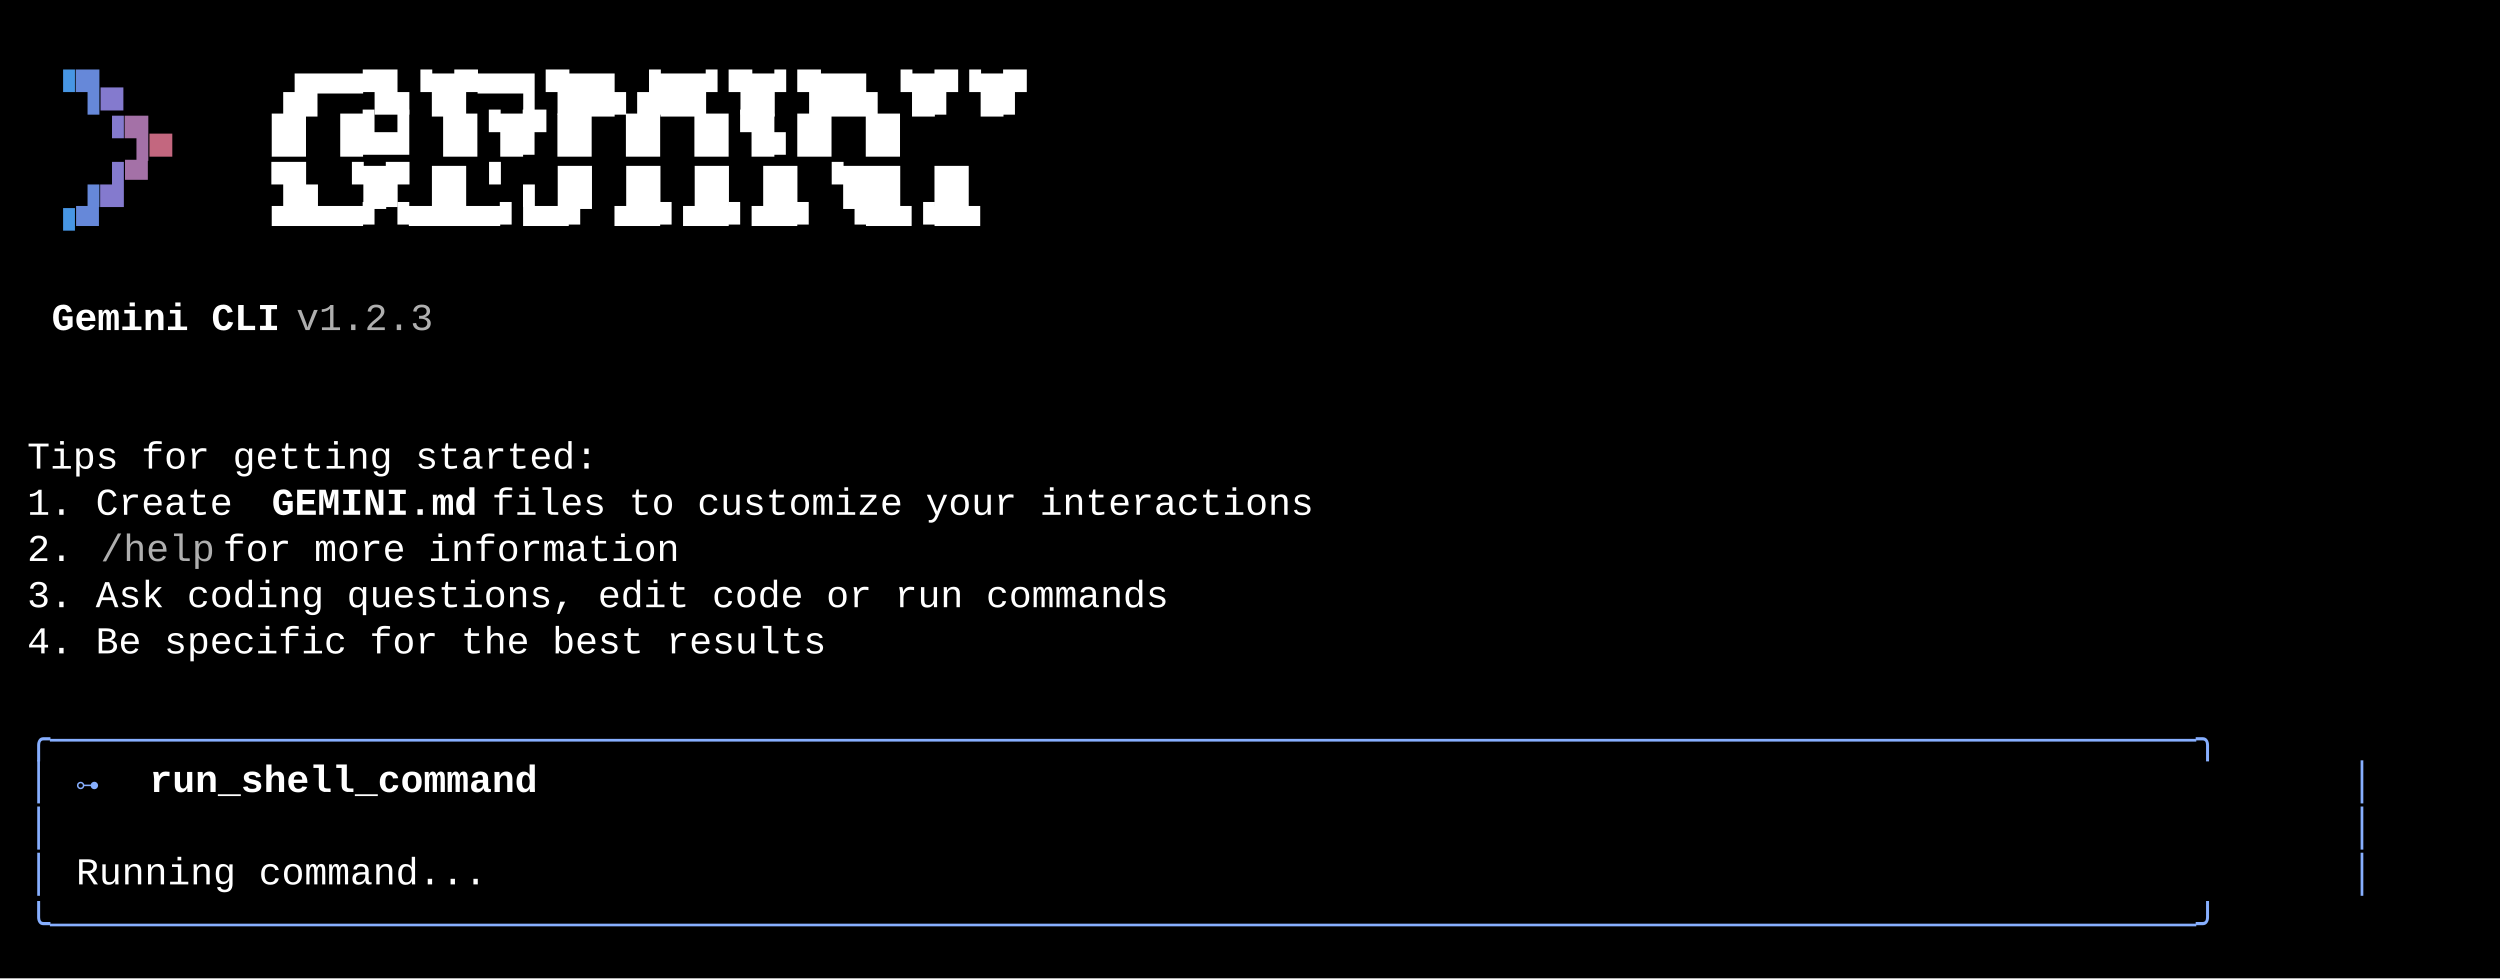
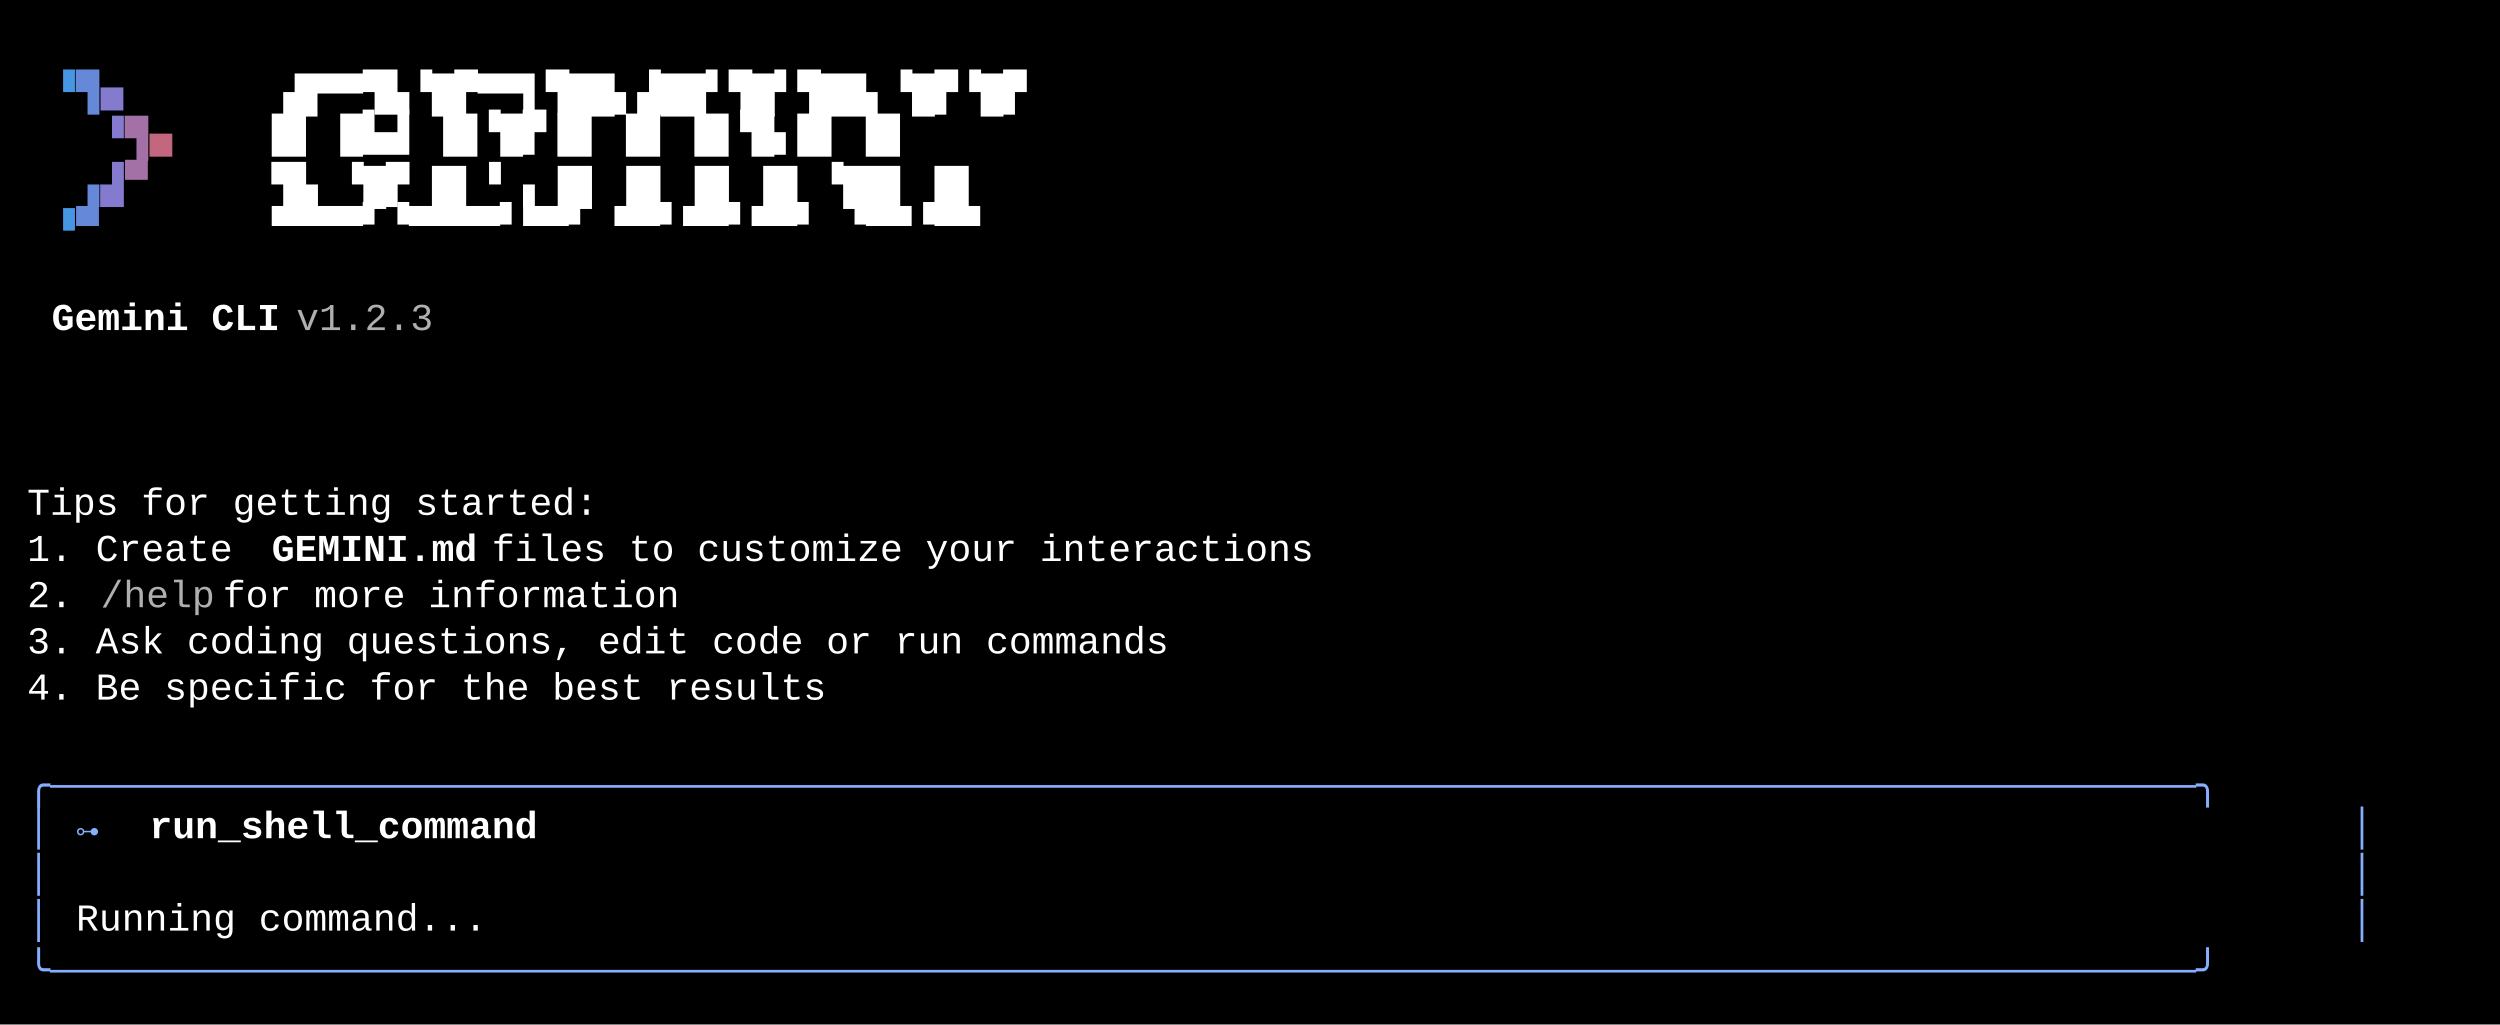
- <svg xmlns="http://www.w3.org/2000/svg" width="920" height="360" viewBox="0 0 920 360">
+ <svg xmlns="http://www.w3.org/2000/svg" width="920" height="377" viewBox="0 0 920 377">
  <style>
    text { font-family: Consolas, "Courier New", monospace; font-size: 14px; dominant-baseline: text-before-edge; white-space: pre; }
  </style>
-   <rect width="920" height="360" fill="#000000" />
+   <rect width="920" height="377" fill="#000000" />
  <g transform="translate(10, 10)">
    <text x="9" y="19" fill="#4796e4" textLength="9" lengthAdjust="spacingAndGlyphs">▝</text>
    <text x="18" y="19" fill="#6688d9" textLength="9" lengthAdjust="spacingAndGlyphs">▜</text>
    <text x="27" y="19" fill="#847ace" textLength="9" lengthAdjust="spacingAndGlyphs">▄</text>
    <text x="90" y="19" fill="#ffffff" textLength="297" lengthAdjust="spacingAndGlyphs">▗█▀▀▜▙▝█▛▀▀▌▜██▖▟██▘▜█▘▜██▖▝█▛▝█▛</text>
    <text x="27" y="36" fill="#847ace" textLength="9" lengthAdjust="spacingAndGlyphs">▝</text>
    <text x="36" y="36" fill="#a471a7" textLength="9" lengthAdjust="spacingAndGlyphs">▜</text>
    <text x="45" y="36" fill="#c3677f" textLength="9" lengthAdjust="spacingAndGlyphs">▄</text>
    <text x="90" y="36" fill="#ffffff" textLength="297" lengthAdjust="spacingAndGlyphs">█▌     █▙▟  ▐█▝█▛▐█ ▐█ ▐█▝█▖█▌ █▌</text>
    <text x="18" y="53" fill="#6688d9" textLength="9" lengthAdjust="spacingAndGlyphs">▗</text>
    <text x="27" y="53" fill="#847ace" textLength="9" lengthAdjust="spacingAndGlyphs">▟</text>
    <text x="36" y="53" fill="#a471a7" textLength="9" lengthAdjust="spacingAndGlyphs">▀</text>
    <text x="90" y="53" fill="#ffffff" textLength="297" lengthAdjust="spacingAndGlyphs">▜▙ ▝█▛ █▌▝ ▖▐█   ▐█ ▐█ ▐█ ▝██▌ █▌</text>
    <text x="9" y="70" fill="#4796e4" textLength="9" lengthAdjust="spacingAndGlyphs">▝</text>
    <text x="18" y="70" fill="#6688d9" textLength="9" lengthAdjust="spacingAndGlyphs">▀</text>
    <text x="90" y="70" fill="#ffffff" textLength="297" lengthAdjust="spacingAndGlyphs"> ▀▀▀▀▘▝▀▀▀▀▘▀▀▘  ▀▀▘▀▀▘▀▀▘ ▝▀▀▝▀▀</text>
    <text x="9" y="104" fill="#ffffff" textLength="90" lengthAdjust="spacingAndGlyphs" font-weight="bold">Gemini CLI</text>
    <text x="99" y="104" fill="#afafaf" textLength="63" lengthAdjust="spacingAndGlyphs"> v1.2.3</text>
-     <text x="0" y="155" fill="#ffffff" textLength="225" lengthAdjust="spacingAndGlyphs">Tips for getting started:</text>
-     <text x="0" y="172" fill="#ffffff" textLength="90" lengthAdjust="spacingAndGlyphs">1. Create </text>
-     <text x="90" y="172" fill="#ffffff" textLength="81" lengthAdjust="spacingAndGlyphs" font-weight="bold">GEMINI.md</text>
-     <text x="171" y="172" fill="#ffffff" textLength="333" lengthAdjust="spacingAndGlyphs"> files to customize your interactions</text>
-     <text x="0" y="189" fill="#ffffff" textLength="27" lengthAdjust="spacingAndGlyphs">2. </text>
-     <text x="27" y="189" fill="#afafaf" textLength="45" lengthAdjust="spacingAndGlyphs">/help</text>
-     <text x="72" y="189" fill="#ffffff" textLength="189" lengthAdjust="spacingAndGlyphs"> for more information</text>
-     <text x="0" y="206" fill="#ffffff" textLength="450" lengthAdjust="spacingAndGlyphs">3. Ask coding questions, edit code or run commands</text>
-     <text x="0" y="223" fill="#ffffff" textLength="315" lengthAdjust="spacingAndGlyphs">4. Be specific for the best results</text>
-     <text x="0" y="257" fill="#87afff" textLength="864" lengthAdjust="spacingAndGlyphs">╭──────────────────────────────────────────────────────────────────────────────────────────────╮</text>
-     <text x="0" y="274" fill="#87afff" textLength="9" lengthAdjust="spacingAndGlyphs">│</text>
-     <text x="18" y="274" fill="#87afff" textLength="9" lengthAdjust="spacingAndGlyphs">⊶</text>
-     <text x="45" y="274" fill="#ffffff" textLength="153" lengthAdjust="spacingAndGlyphs" font-weight="bold">run_shell_command</text>
-     <text x="855" y="274" fill="#87afff" textLength="9" lengthAdjust="spacingAndGlyphs">│</text>
+     <text x="0" y="172" fill="#ffffff" textLength="225" lengthAdjust="spacingAndGlyphs">Tips for getting started:</text>
+     <text x="0" y="189" fill="#ffffff" textLength="90" lengthAdjust="spacingAndGlyphs">1. Create </text>
+     <text x="90" y="189" fill="#ffffff" textLength="81" lengthAdjust="spacingAndGlyphs" font-weight="bold">GEMINI.md</text>
+     <text x="171" y="189" fill="#ffffff" textLength="333" lengthAdjust="spacingAndGlyphs"> files to customize your interactions</text>
+     <text x="0" y="206" fill="#ffffff" textLength="27" lengthAdjust="spacingAndGlyphs">2. </text>
+     <text x="27" y="206" fill="#afafaf" textLength="45" lengthAdjust="spacingAndGlyphs">/help</text>
+     <text x="72" y="206" fill="#ffffff" textLength="189" lengthAdjust="spacingAndGlyphs"> for more information</text>
+     <text x="0" y="223" fill="#ffffff" textLength="450" lengthAdjust="spacingAndGlyphs">3. Ask coding questions, edit code or run commands</text>
+     <text x="0" y="240" fill="#ffffff" textLength="315" lengthAdjust="spacingAndGlyphs">4. Be specific for the best results</text>
+     <text x="0" y="274" fill="#87afff" textLength="864" lengthAdjust="spacingAndGlyphs">╭──────────────────────────────────────────────────────────────────────────────────────────────╮</text>
    <text x="0" y="291" fill="#87afff" textLength="9" lengthAdjust="spacingAndGlyphs">│</text>
+     <text x="18" y="291" fill="#87afff" textLength="9" lengthAdjust="spacingAndGlyphs">⊶</text>
+     <text x="45" y="291" fill="#ffffff" textLength="153" lengthAdjust="spacingAndGlyphs" font-weight="bold">run_shell_command</text>
    <text x="855" y="291" fill="#87afff" textLength="9" lengthAdjust="spacingAndGlyphs">│</text>
    <text x="0" y="308" fill="#87afff" textLength="9" lengthAdjust="spacingAndGlyphs">│</text>
-     <text x="18" y="308" fill="#ffffff" textLength="162" lengthAdjust="spacingAndGlyphs">Running command...</text>
    <text x="855" y="308" fill="#87afff" textLength="9" lengthAdjust="spacingAndGlyphs">│</text>
-     <text x="0" y="325" fill="#87afff" textLength="864" lengthAdjust="spacingAndGlyphs">╰──────────────────────────────────────────────────────────────────────────────────────────────╯</text>
+     <text x="0" y="325" fill="#87afff" textLength="9" lengthAdjust="spacingAndGlyphs">│</text>
+     <text x="18" y="325" fill="#ffffff" textLength="162" lengthAdjust="spacingAndGlyphs">Running command...</text>
+     <text x="855" y="325" fill="#87afff" textLength="9" lengthAdjust="spacingAndGlyphs">│</text>
+     <text x="0" y="342" fill="#87afff" textLength="864" lengthAdjust="spacingAndGlyphs">╰──────────────────────────────────────────────────────────────────────────────────────────────╯</text>
  </g>
</svg>
